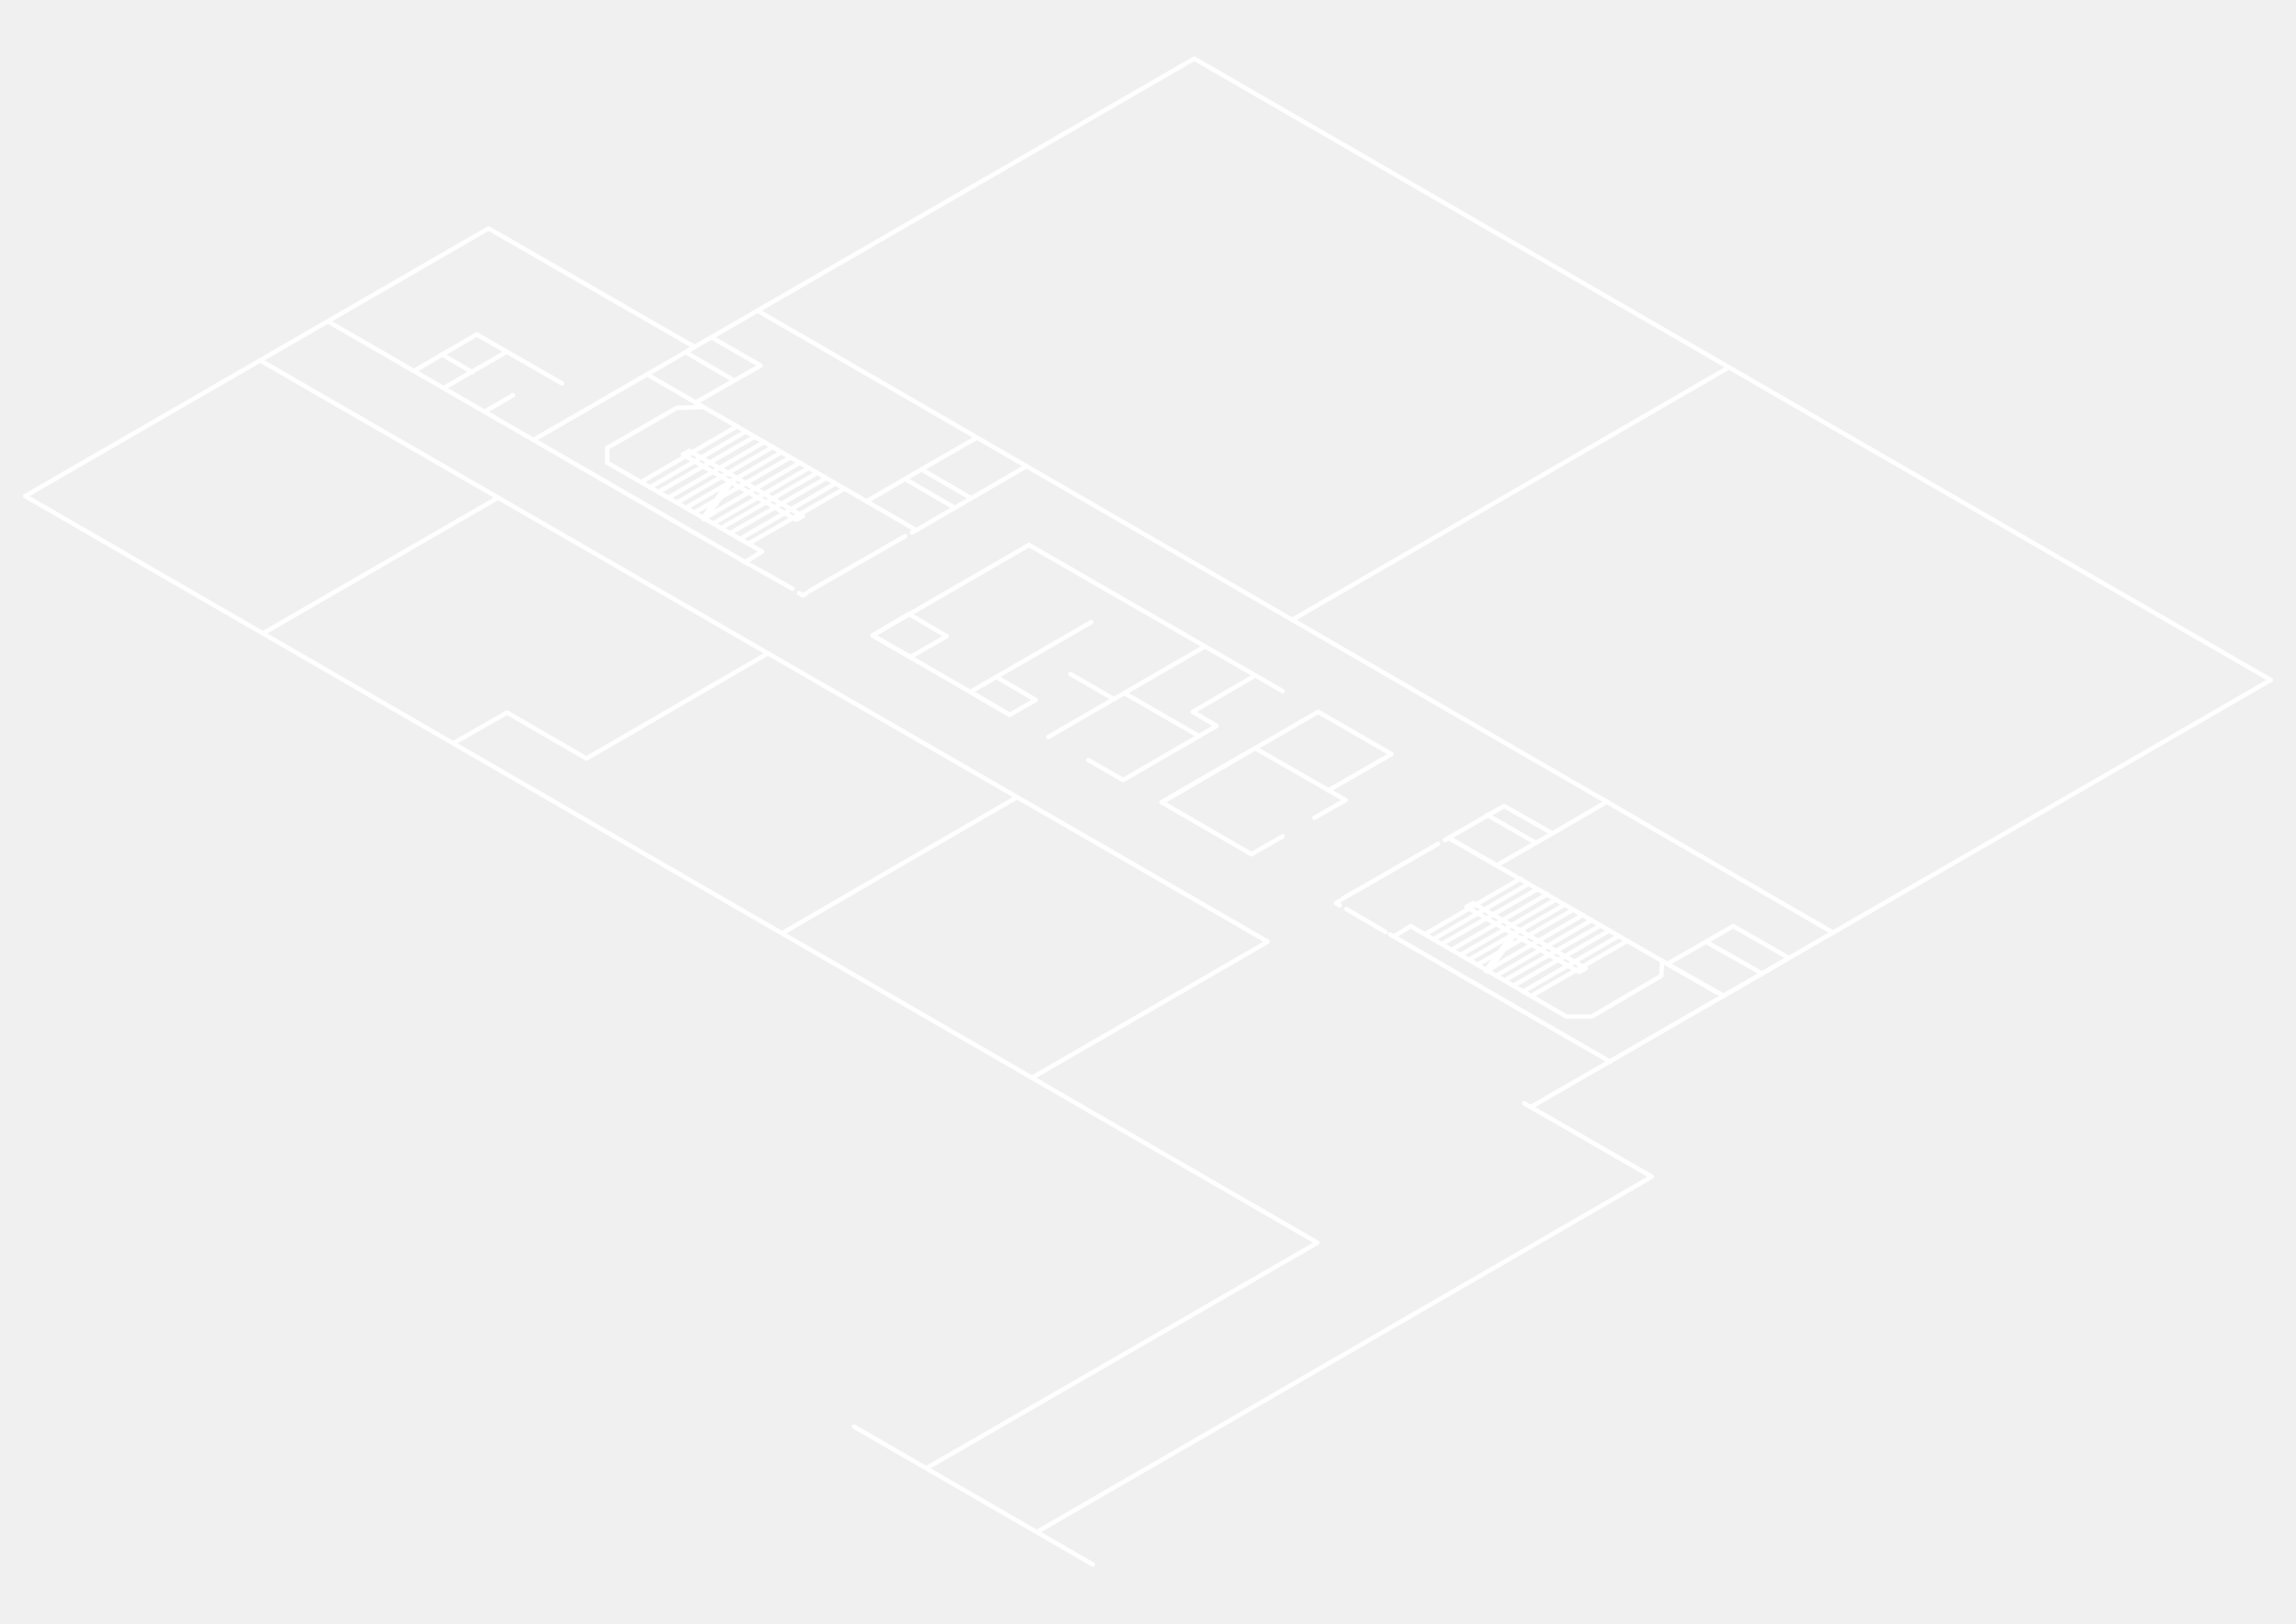
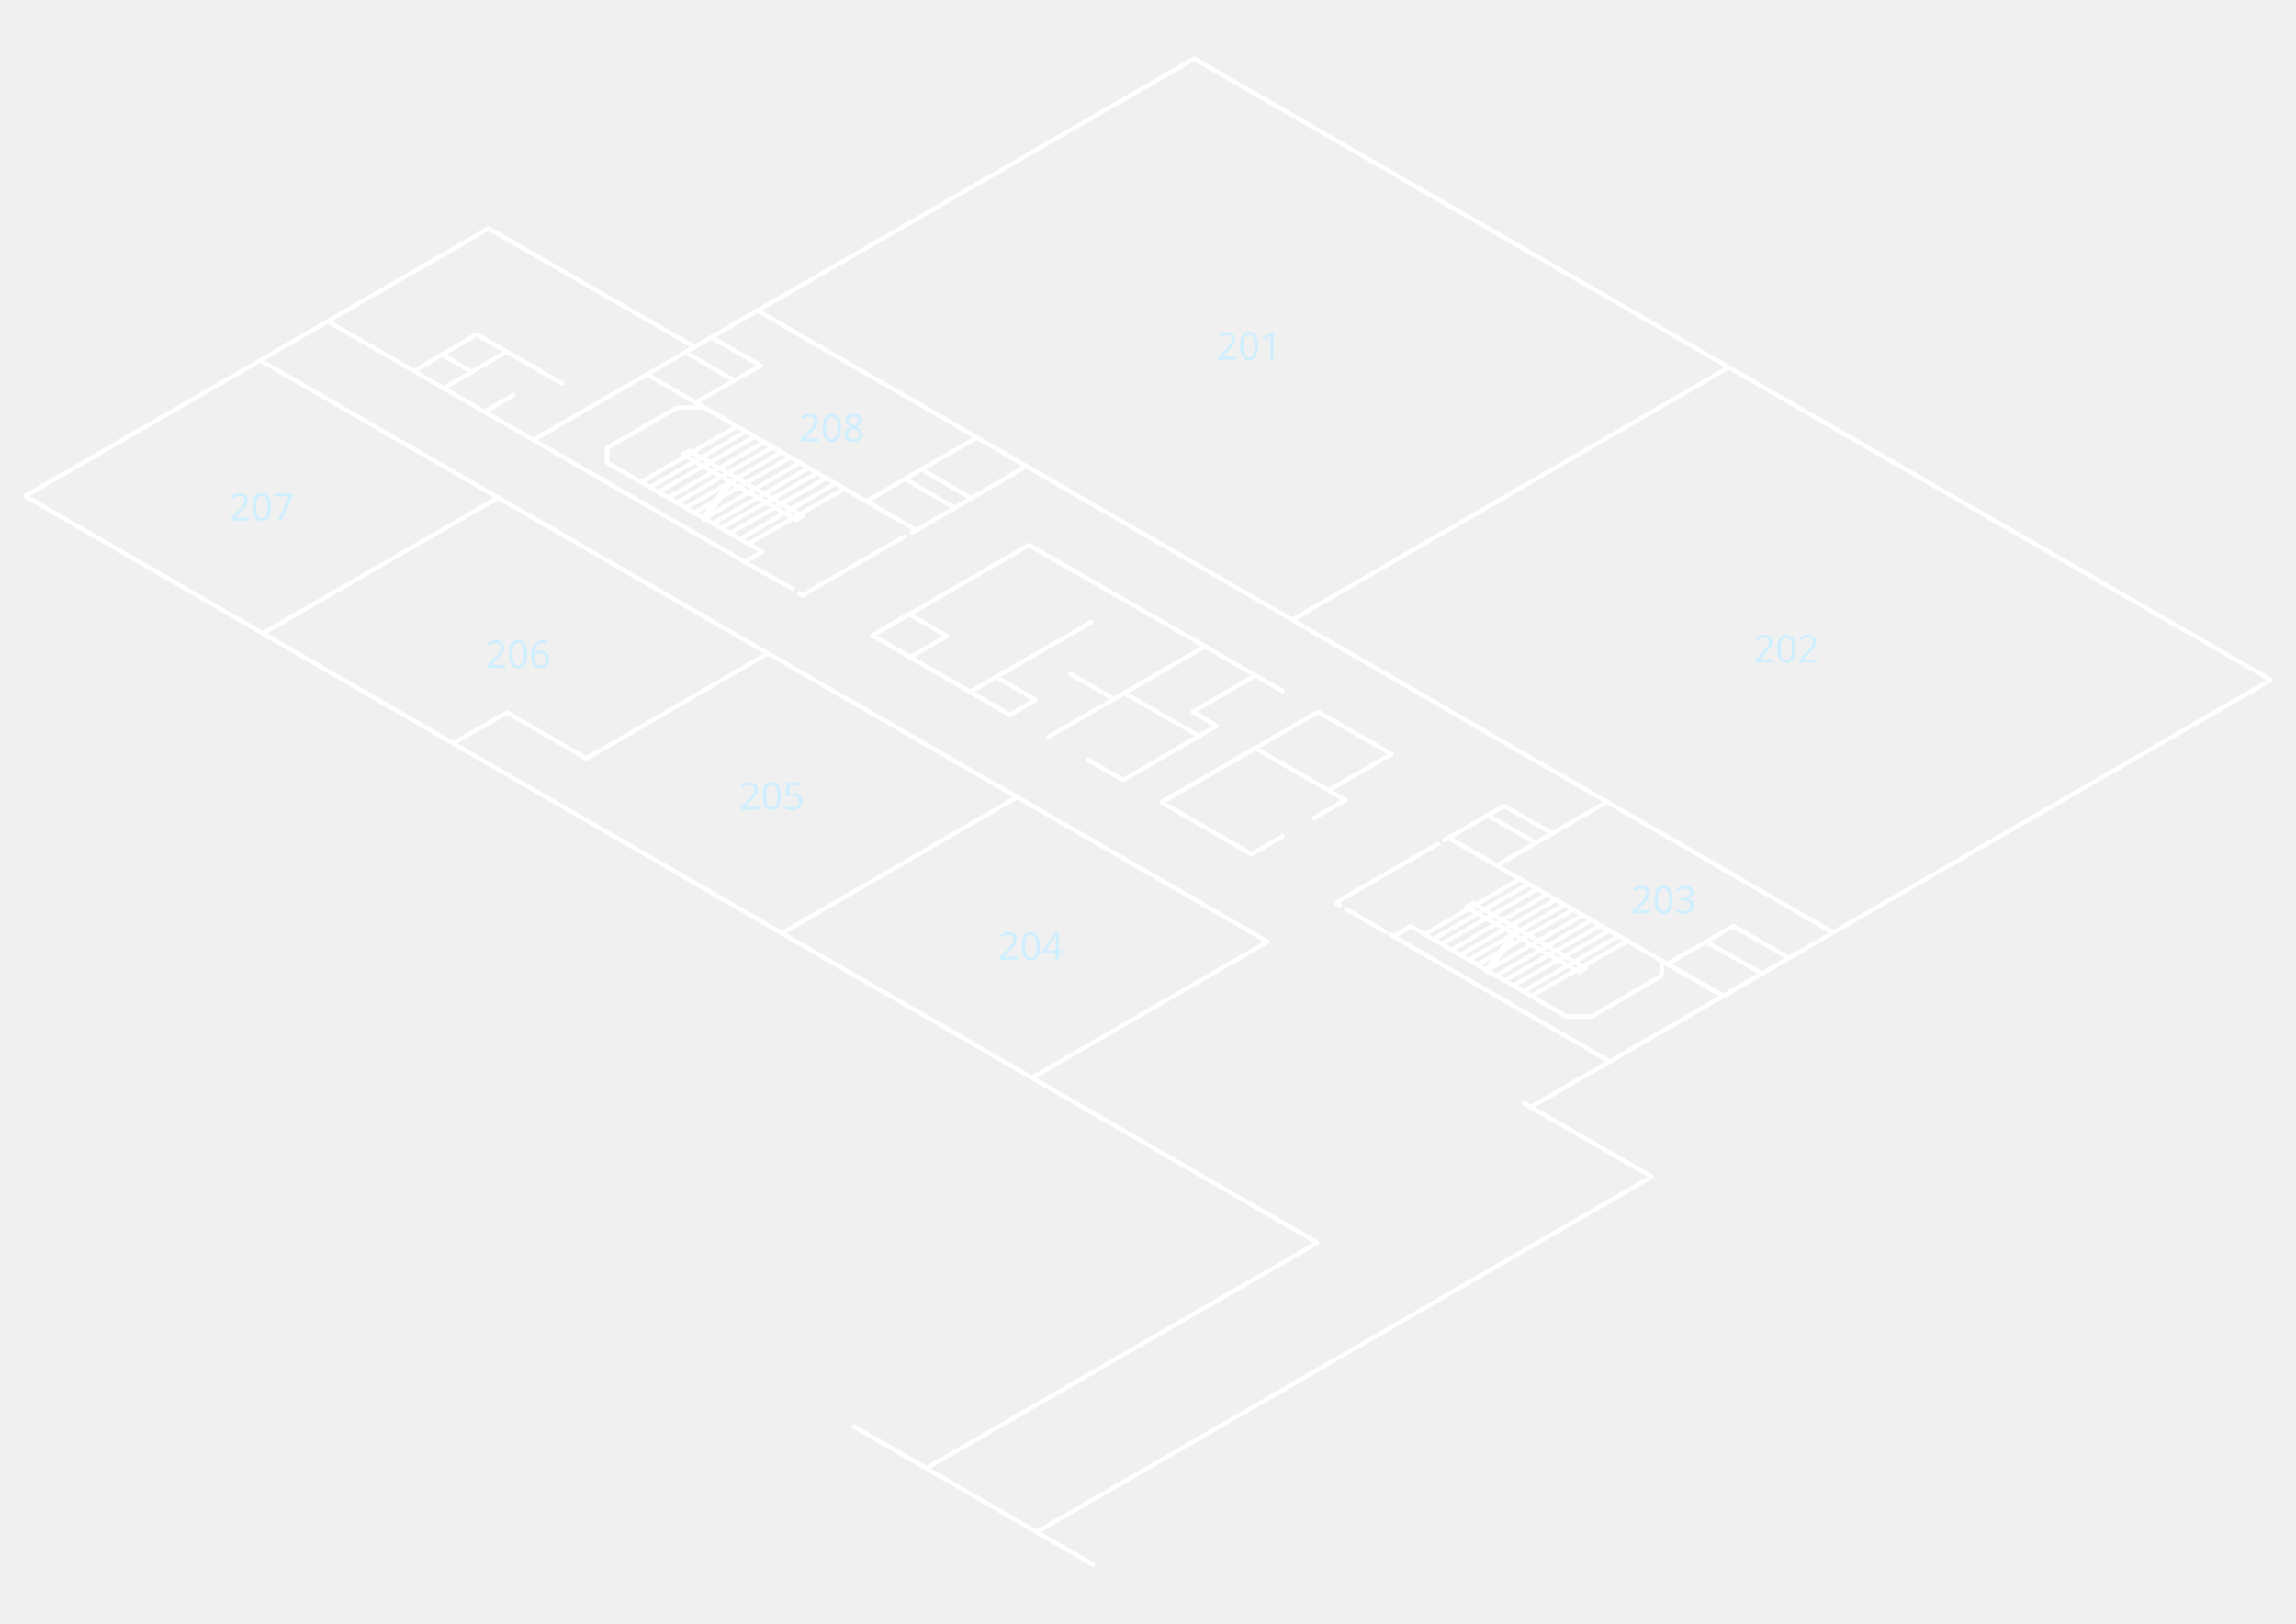
<svg xmlns="http://www.w3.org/2000/svg" id="floor002" data-name="2F" version="1.1" viewBox="0 0 841.89 595.28">
  <defs>
    <clipPath id="clippath">
      <path fill="none" d="M-1328.95 869.05h3685.71v-2127.87h-3685.71V869.05" />
    </clipPath>
    <clipPath id="clippath-1">
      <path fill="none" d="M8.5 20.8h824.88v553.67H8.5z" />
    </clipPath>
  </defs>
  <g clip-path="url(#clippath)">
    <g fill="none" stroke="#fff" stroke-linecap="round" stroke-linejoin="round" clip-path="url(#clippath-1)">
      <path stroke-width="1.63" d="m313.16 523.01 87.53 50.56M254.72 127.23l-75.57-43.49L9.26 181.87 483.05 455.6 339.8 538.23" />
      <path stroke-width="1.63" d="m561.34 405.85 271.28-156.57-125.86-72.58L437.93 21.49l-242.2 139.72M378.67 394.98l86.17-49.74L95.42 132.12M372.96 292.23l-85.9 49.74" />
      <path stroke-width="1.63" d="m281.63 239.49-66.6 38.6-29.09-16.85-19.57 11.15M182.68 182.41l-86.17 49.75M120.98 118.26l152.22 87.8 6.25-3.81-56.81-32.62v-5.43l25.55-14.68 9.79-.27M590.42 389.27l-79.37-45.94 6.25-3.8 57.08 33.16h9.25l25.55-14.95.27-5.44M237.32 137.29l98.67 57.08 40.23-23.38" />
      <path stroke-width="1.63" d="m254.99 147.62 23.92-13.59-17.94-10.33M269.12 139.46l-17.67-10.33M317.78 183.77l20.11-11.69 18.22 10.6M331.91 175.61l18.22 10.61M629.29 363.72l-98.13-56.54-1.35.81M370.24 262.06l-50.29-29.09 57.36-33.16 92.96 53.55M487.13 289.78l23.1-13.32-26.91-15.49-57.35 33.16" />
      <path stroke-width="1.63" d="m481.96 299.84 11.42-6.52-33.16-19.03-34.25 19.84 32.89 19.03 11.41-6.52M347.14 233.24l-13.87-8.15-13.32 7.88 13.87 7.88 13.32-7.61M365.35 248.19l14.41 8.43-9.52 5.44-14.4-8.43 9.51-5.44M355.84 253.63l44.3-25.55M441.73 237.05l-57.35 33.16M460.22 247.65l-22.84 13.32 8.7 5.16-34.25 19.85-12.77-7.34M412.38 254.17l27.45 15.77M408.57 256.35l-16.04-9.24M335.99 194.37l-1.63.82M331.91 196.55l-35.06 20.11M295.76 217.48l-1.36.81-1.36-.81M290.6 215.85l-14.95-8.43M274.56 206.88l-1.9-1.09M206.06 140.55l-31.26-17.94-22.84 13.32M185.94 128.86l-23.1 13.32M162.02 129.95l11.15 6.52M188.12 144.9l-10.33 5.98M569.22 305.55l-17.67-10.06-20.39 11.69 17.67 10.06 20.39-11.69M545.3 298.75l17.94 10.33M655.93 351.22l-20.38-11.69-24.2 13.86 20.66 11.69 23.92-13.86M625.49 345.24l20.66 11.68M527.36 309.35l-35.07 20.12M491.21 330.28l-1.36.82 1.36.82M493.65 333.27l14.41 8.43M509.69 342.52l1.36.81M558.89 404.49l46.76 26.91L380.3 561.61M672.24 341.97 277.82 113.91M337.89 172.08l20.39-11.69M569.22 305.55l20.12-11.69M309.62 179.15l-35.06 20.11M306.36 177.25l-35.06 20.38M302.83 175.34l-35.07 20.12M299.57 173.44l-35.07 20.12M296.58 171.54l-35.07 20.38M293.32 169.63l-35.07 20.39 9.51-13.32M270.21 156.32l-35.07 20.38M289.78 167.73l-35.06 20.12M286.52 165.83l-35.07 20.39M283.26 163.93l-35.07 20.38M280.27 162.02l-35.07 20.39M276.73 160.12l-35.06 20.12M273.47 158.22l-35.06 20.39" />
      <path stroke-width="1.63" d="m291.96 190.57-41.59-23.93 2.44-1.35 41.59 23.92-2.44 1.36" />
      <path stroke-width="2.45" d="m258.25 190.02 9.51-13.32" />
      <path stroke-width="1.63" d="m596.67 344.96-35.06 20.12M593.68 343.06l-35.06 20.39M590.15 341.16l-35.06 20.11M586.89 339.26l-35.07 20.11M583.63 337.35l-35.07 20.39M580.37 335.45l-35.07 20.39 9.79-13.32M557.53 322.13l-35.06 20.39M576.83 333.55l-35.06 20.11M573.84 331.64l-35.06 20.12M570.58 329.74l-35.07 20.39M567.32 327.84l-35.07 20.39M563.78 325.94l-35.06 20.11M560.52 324.03l-35.06 20.39" />
      <path stroke-width="1.63" d="m579.01 356.38-41.32-23.92 2.44-1.36 41.32 23.92-2.44 1.36" />
      <path stroke-width="2.45" d="m545.3 355.84 9.79-13.32" />
      <path stroke-width="1.63" d="m633.64 134.84-159.83 92.42" />
    </g>
  </g>
+   <g id="room-labels" font-family="sans-serif" font-size="14" fill="#d0effe" text-anchor="middle" dominant-baseline="middle">
+     <text x="458" y="127">201</text>
+     <text x="655" y="238">202</text>
+     <text x="610" y="330">203</text>
+     <text x="378" y="347">204</text>
+     <text x="283" y="292">205</text>
+     <text x="190" y="240">206</text>
+     <text x="96" y="186">207</text>
+     <text x="305" y="157">208</text>
+   </g>
</svg>
